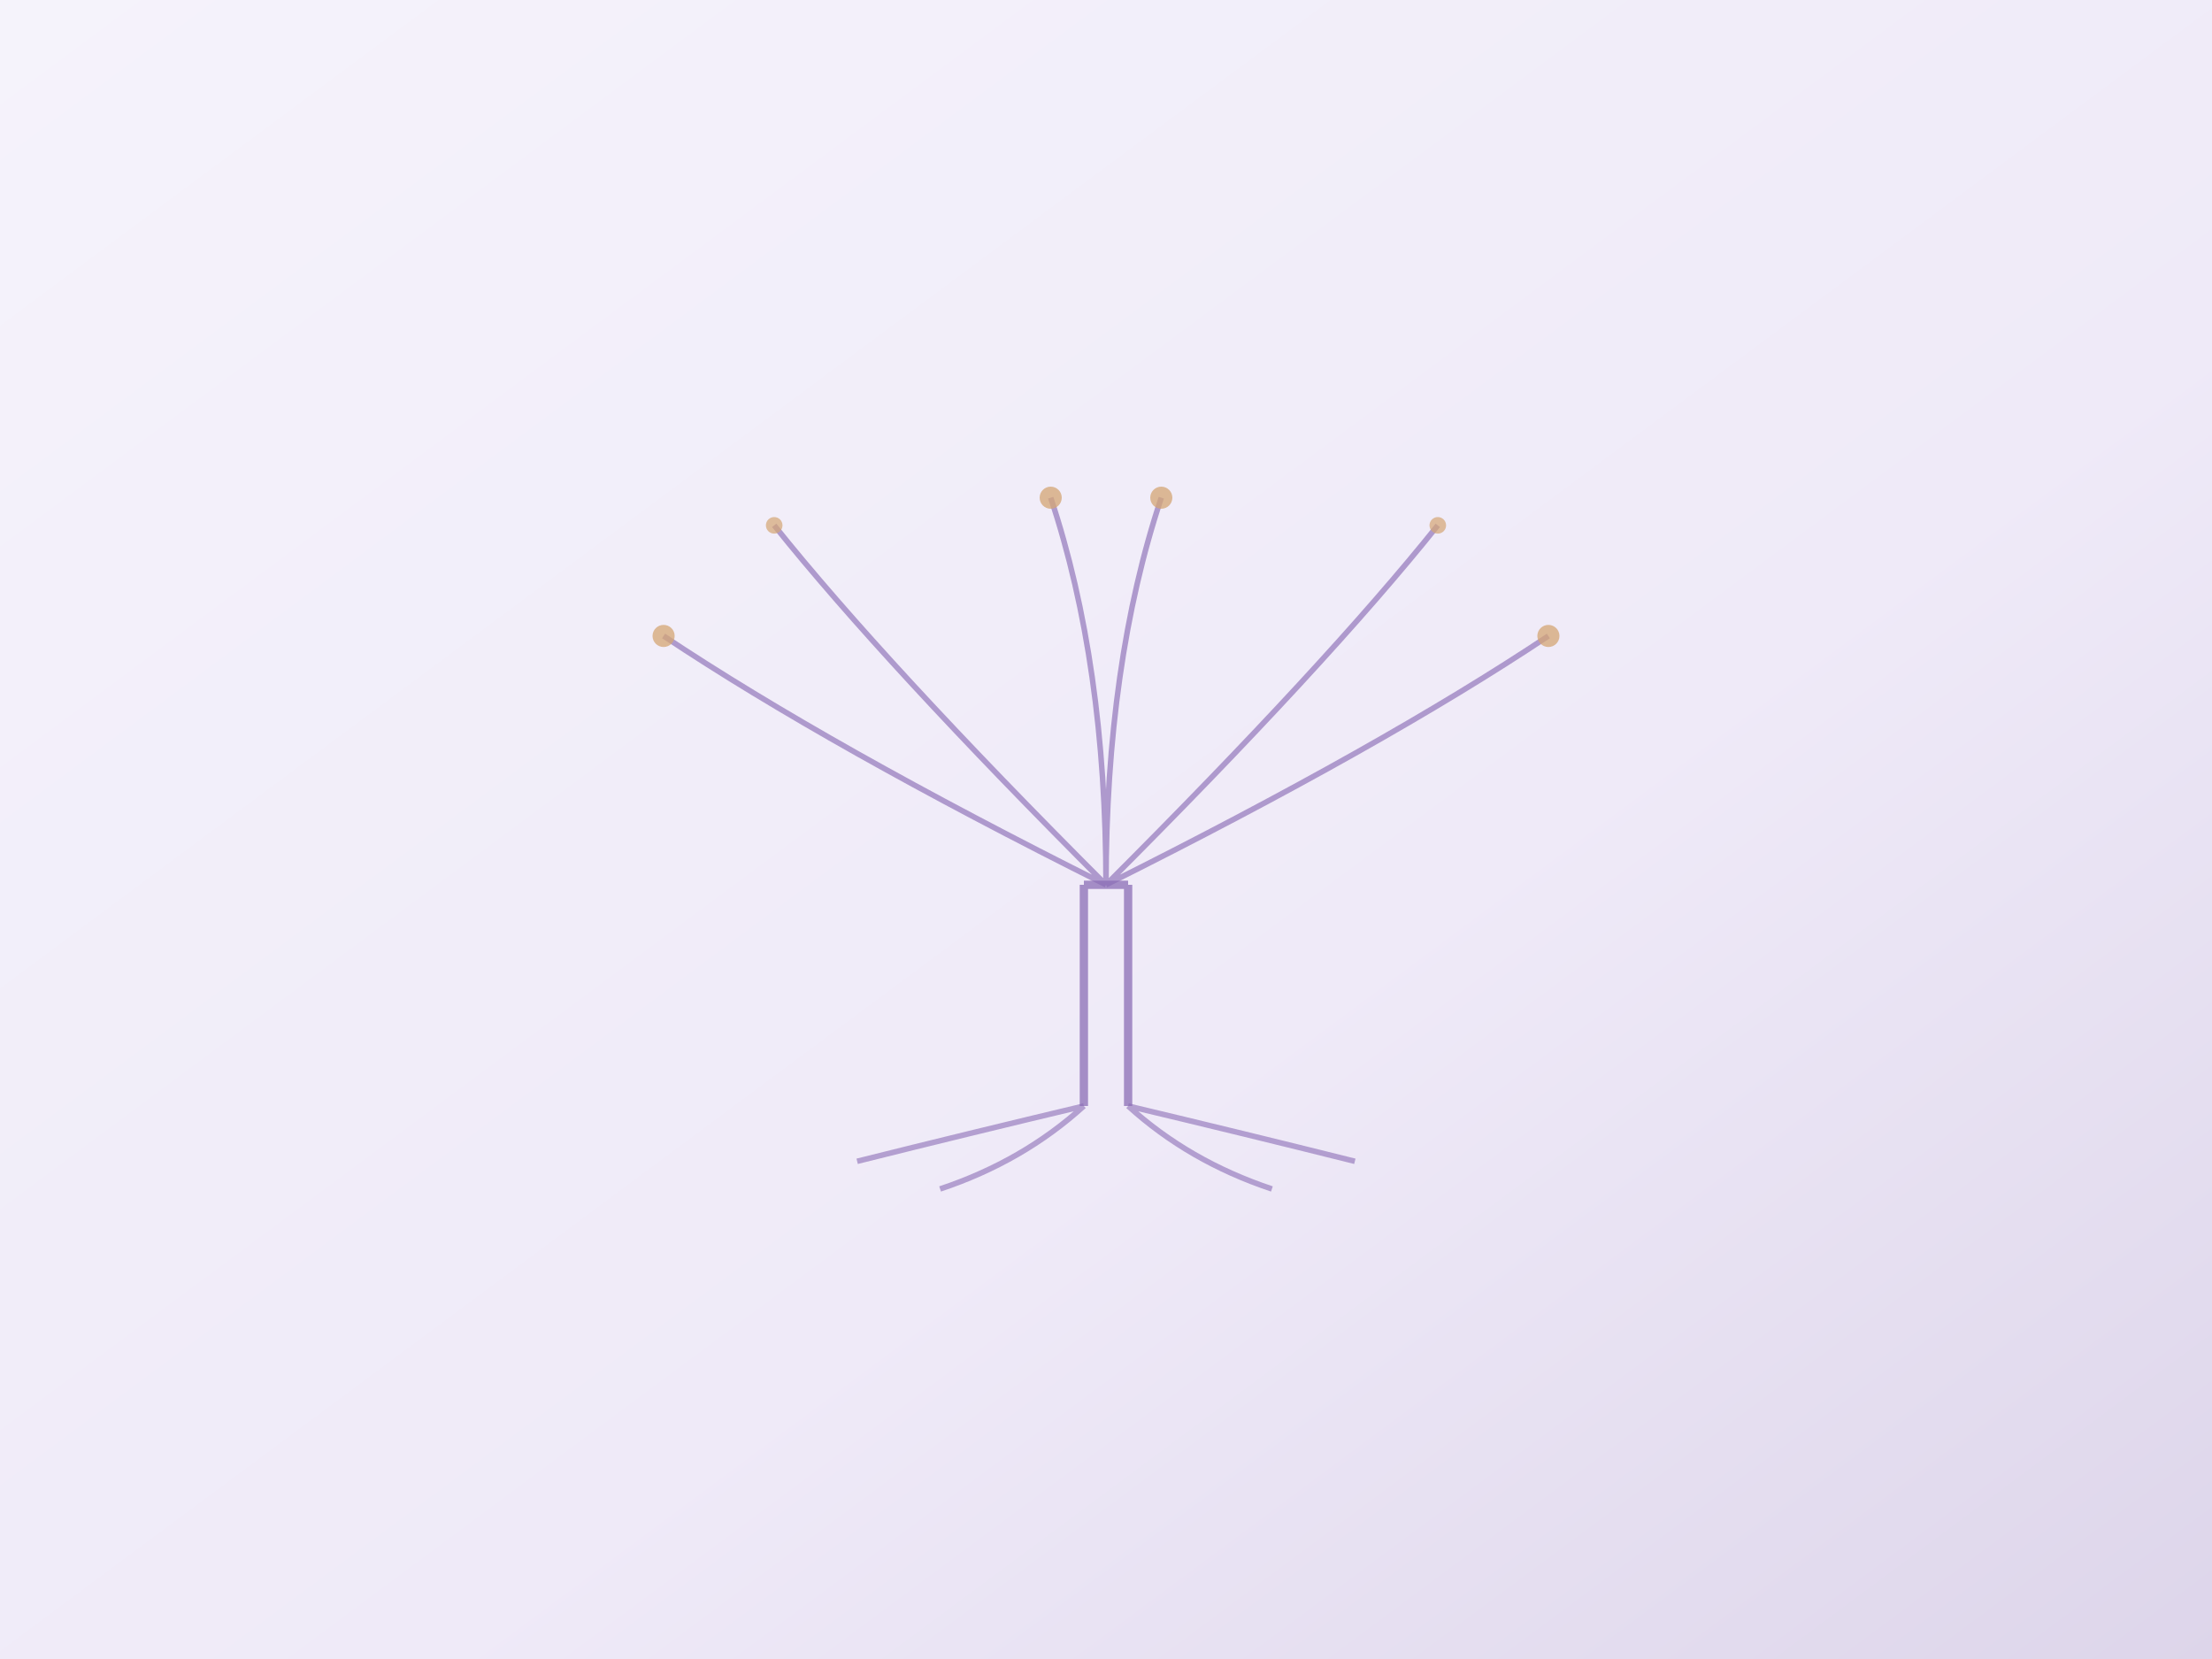
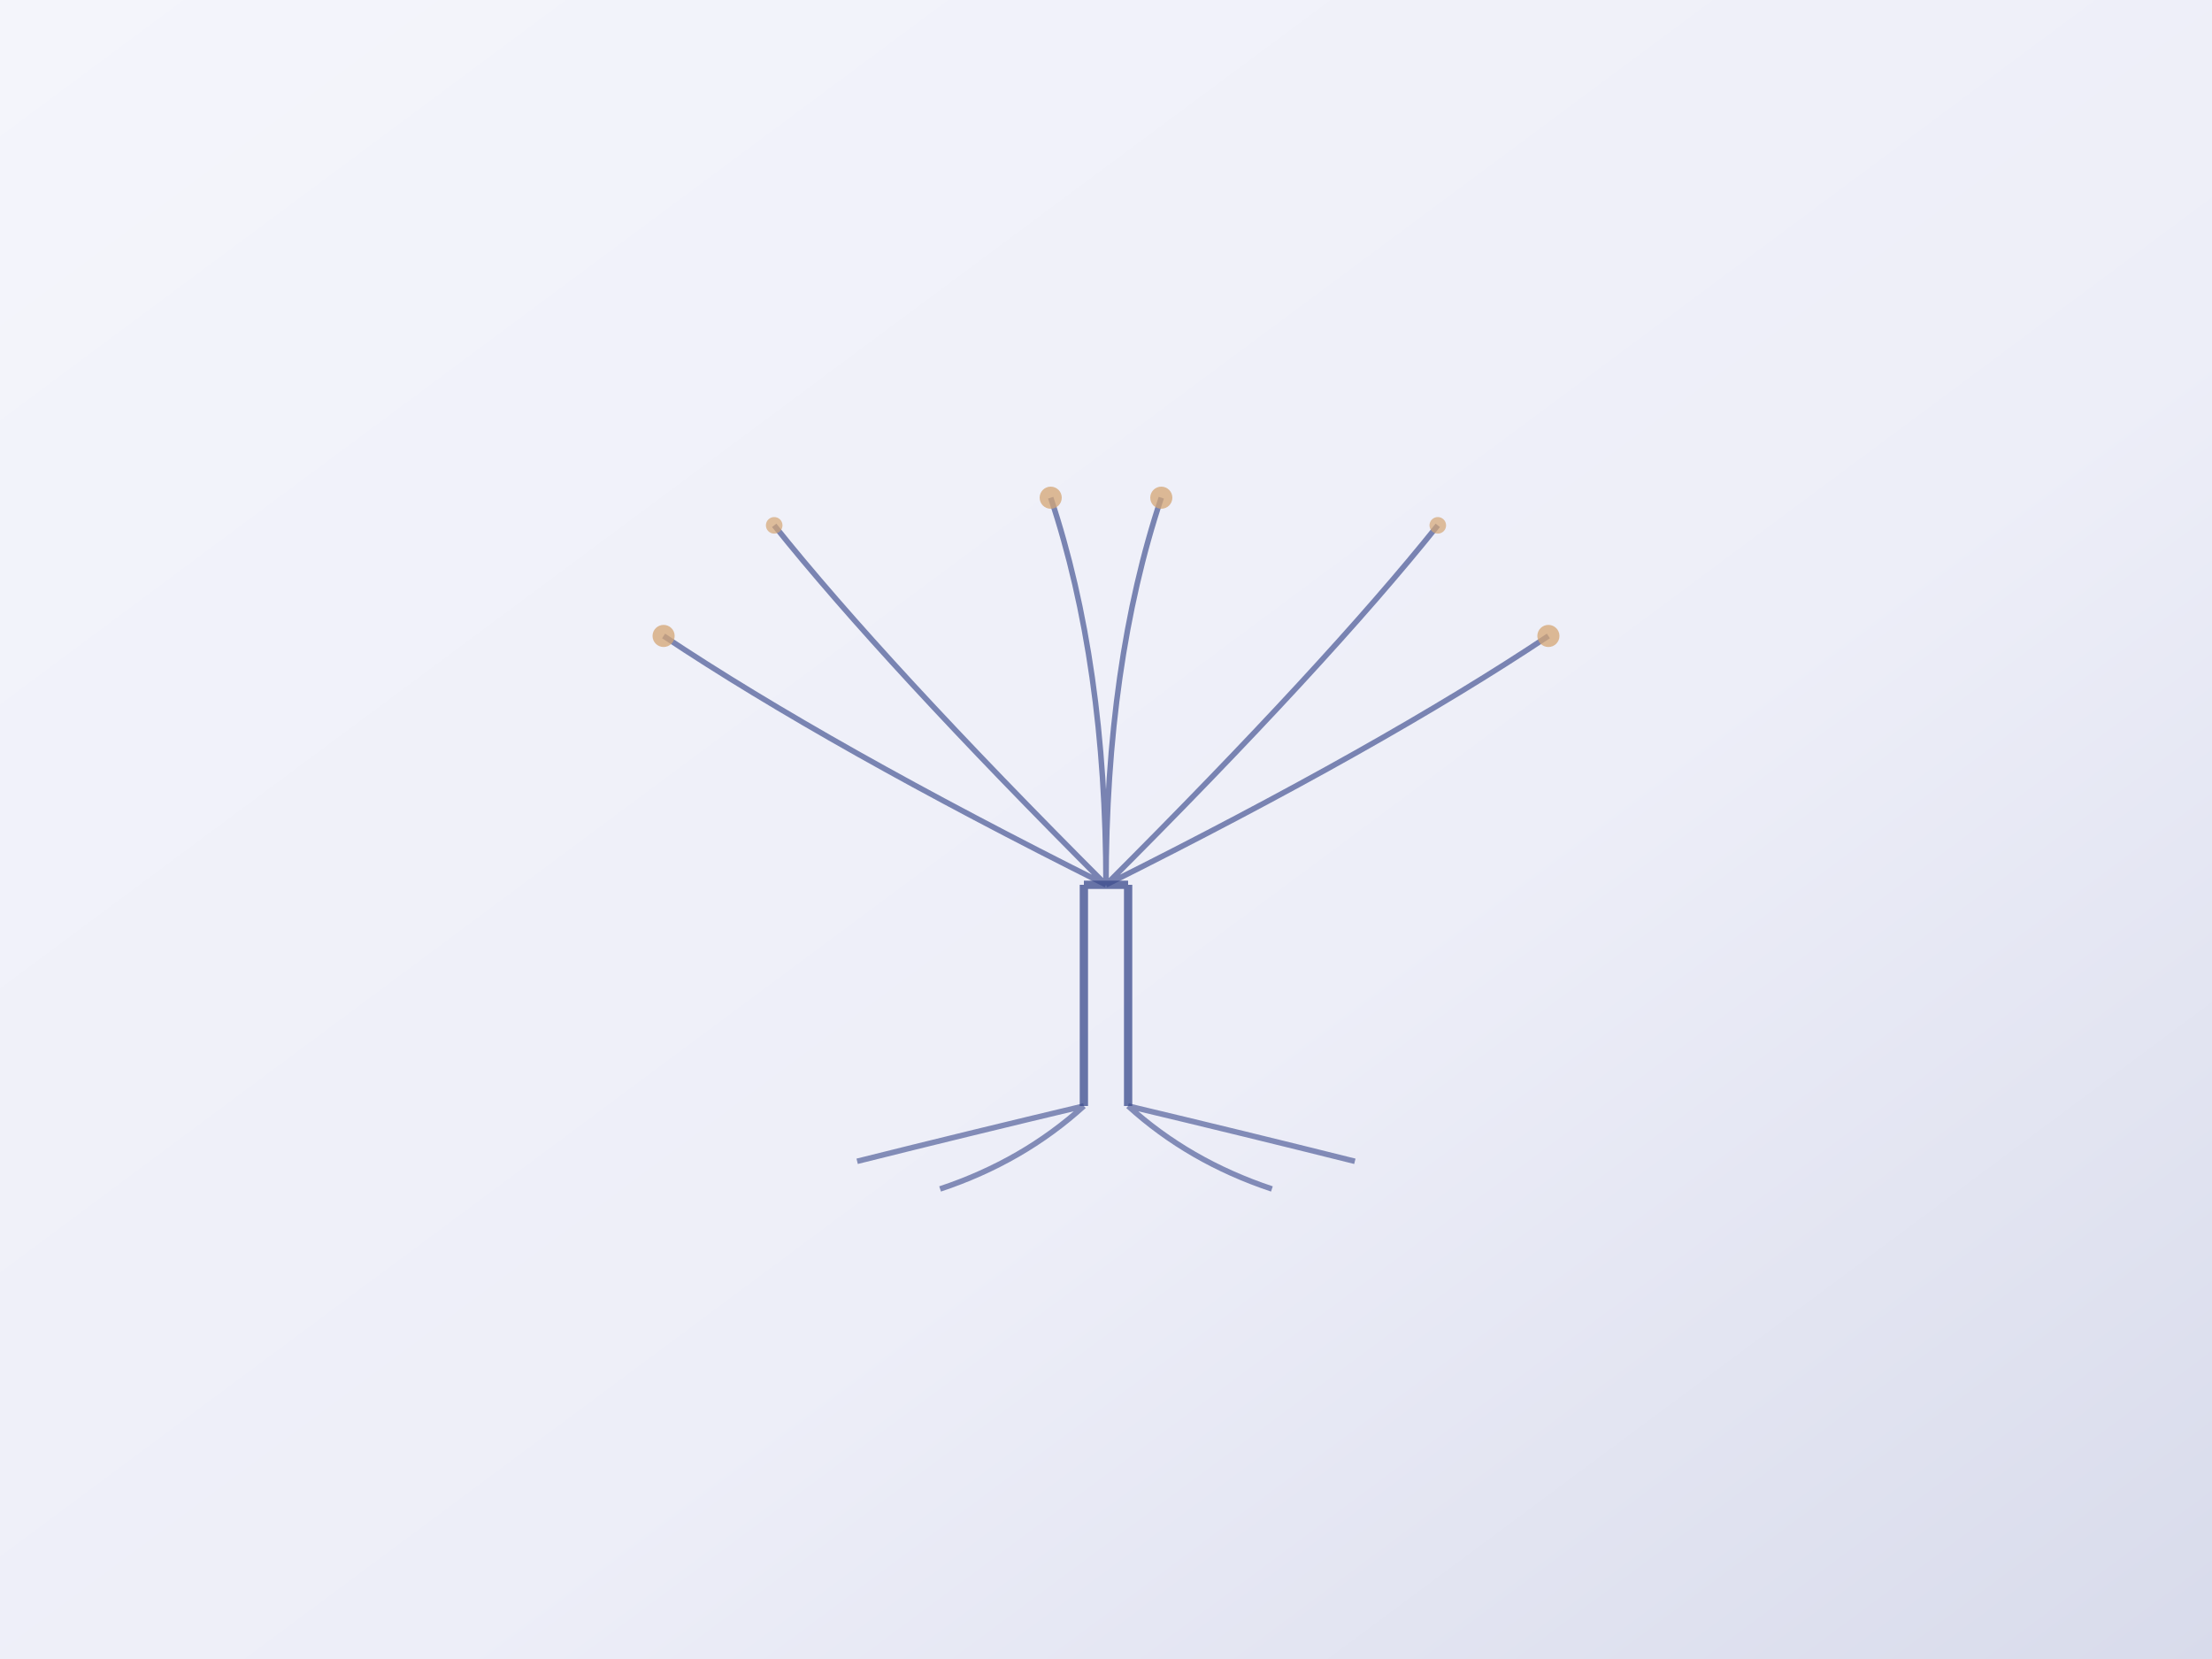
<svg xmlns="http://www.w3.org/2000/svg" viewBox="0 0 800 600" preserveAspectRatio="xMidYMid slice">
  <defs>
    <linearGradient id="bg-fam" x1="0%" y1="0%" x2="100%" y2="100%">
-       <stop offset="0%" stop-color="#f5f3fb" />
-       <stop offset="60%" stop-color="#efeaf8" />
-       <stop offset="100%" stop-color="#ddd5ea" />
+       <stop offset="0%" stop-color="#f4f5fb" />
+       <stop offset="60%" stop-color="#edeef8" />
+       <stop offset="100%" stop-color="#d8dbeb" />
    </linearGradient>
  </defs>
  <rect width="800" height="600" fill="url(#bg-fam)" />
  <g transform="translate(400, 320)">
-     <path d="M -8,80 L -8,0 M 8,80 L 8,0 M -8,0 L 8,0" stroke="#8b6db5" stroke-width="3" fill="none" opacity="0.75" />
-     <path d="M -8,80 Q -50,90 -90,100 M -8,80 Q -30,100 -60,110 M 8,80 Q 50,90 90,100 M 8,80 Q 30,100 60,110" stroke="#8b6db5" stroke-width="2" fill="none" opacity="0.6" />
-     <path d="M 0,0 Q -100,-50 -160,-90 M 0,0 Q 100,-50 160,-90              M 0,0 Q -80,-80 -120,-130 M 0,0 Q 80,-80 120,-130              M 0,0 Q 0,-80 -20,-140 M 0,0 Q 0,-80 20,-140" stroke="#8b6db5" stroke-width="2" fill="none" opacity="0.65" />
+     <path d="M -8,80 L -8,0 M 8,80 L 8,0 M -8,0 L 8,0" stroke="#3a4a8c" stroke-width="3" fill="none" opacity="0.75" />
+     <path d="M -8,80 Q -50,90 -90,100 M -8,80 Q -30,100 -60,110 M 8,80 Q 50,90 90,100 M 8,80 Q 30,100 60,110" stroke="#3a4a8c" stroke-width="2" fill="none" opacity="0.6" />
+     <path d="M 0,0 Q -100,-50 -160,-90 M 0,0 Q 100,-50 160,-90              M 0,0 Q -80,-80 -120,-130 M 0,0 Q 80,-80 120,-130              M 0,0 Q 0,-80 -20,-140 M 0,0 Q 0,-80 20,-140" stroke="#3a4a8c" stroke-width="2" fill="none" opacity="0.65" />
    <circle cx="-160" cy="-90" r="4" fill="#d4a574" opacity="0.75" />
    <circle cx="160" cy="-90" r="4" fill="#d4a574" opacity="0.75" />
    <circle cx="-120" cy="-130" r="3" fill="#d4a574" opacity="0.7" />
    <circle cx="120" cy="-130" r="3" fill="#d4a574" opacity="0.7" />
    <circle cx="-20" cy="-140" r="4" fill="#d4a574" opacity="0.75" />
    <circle cx="20" cy="-140" r="4" fill="#d4a574" opacity="0.75" />
  </g>
</svg>
